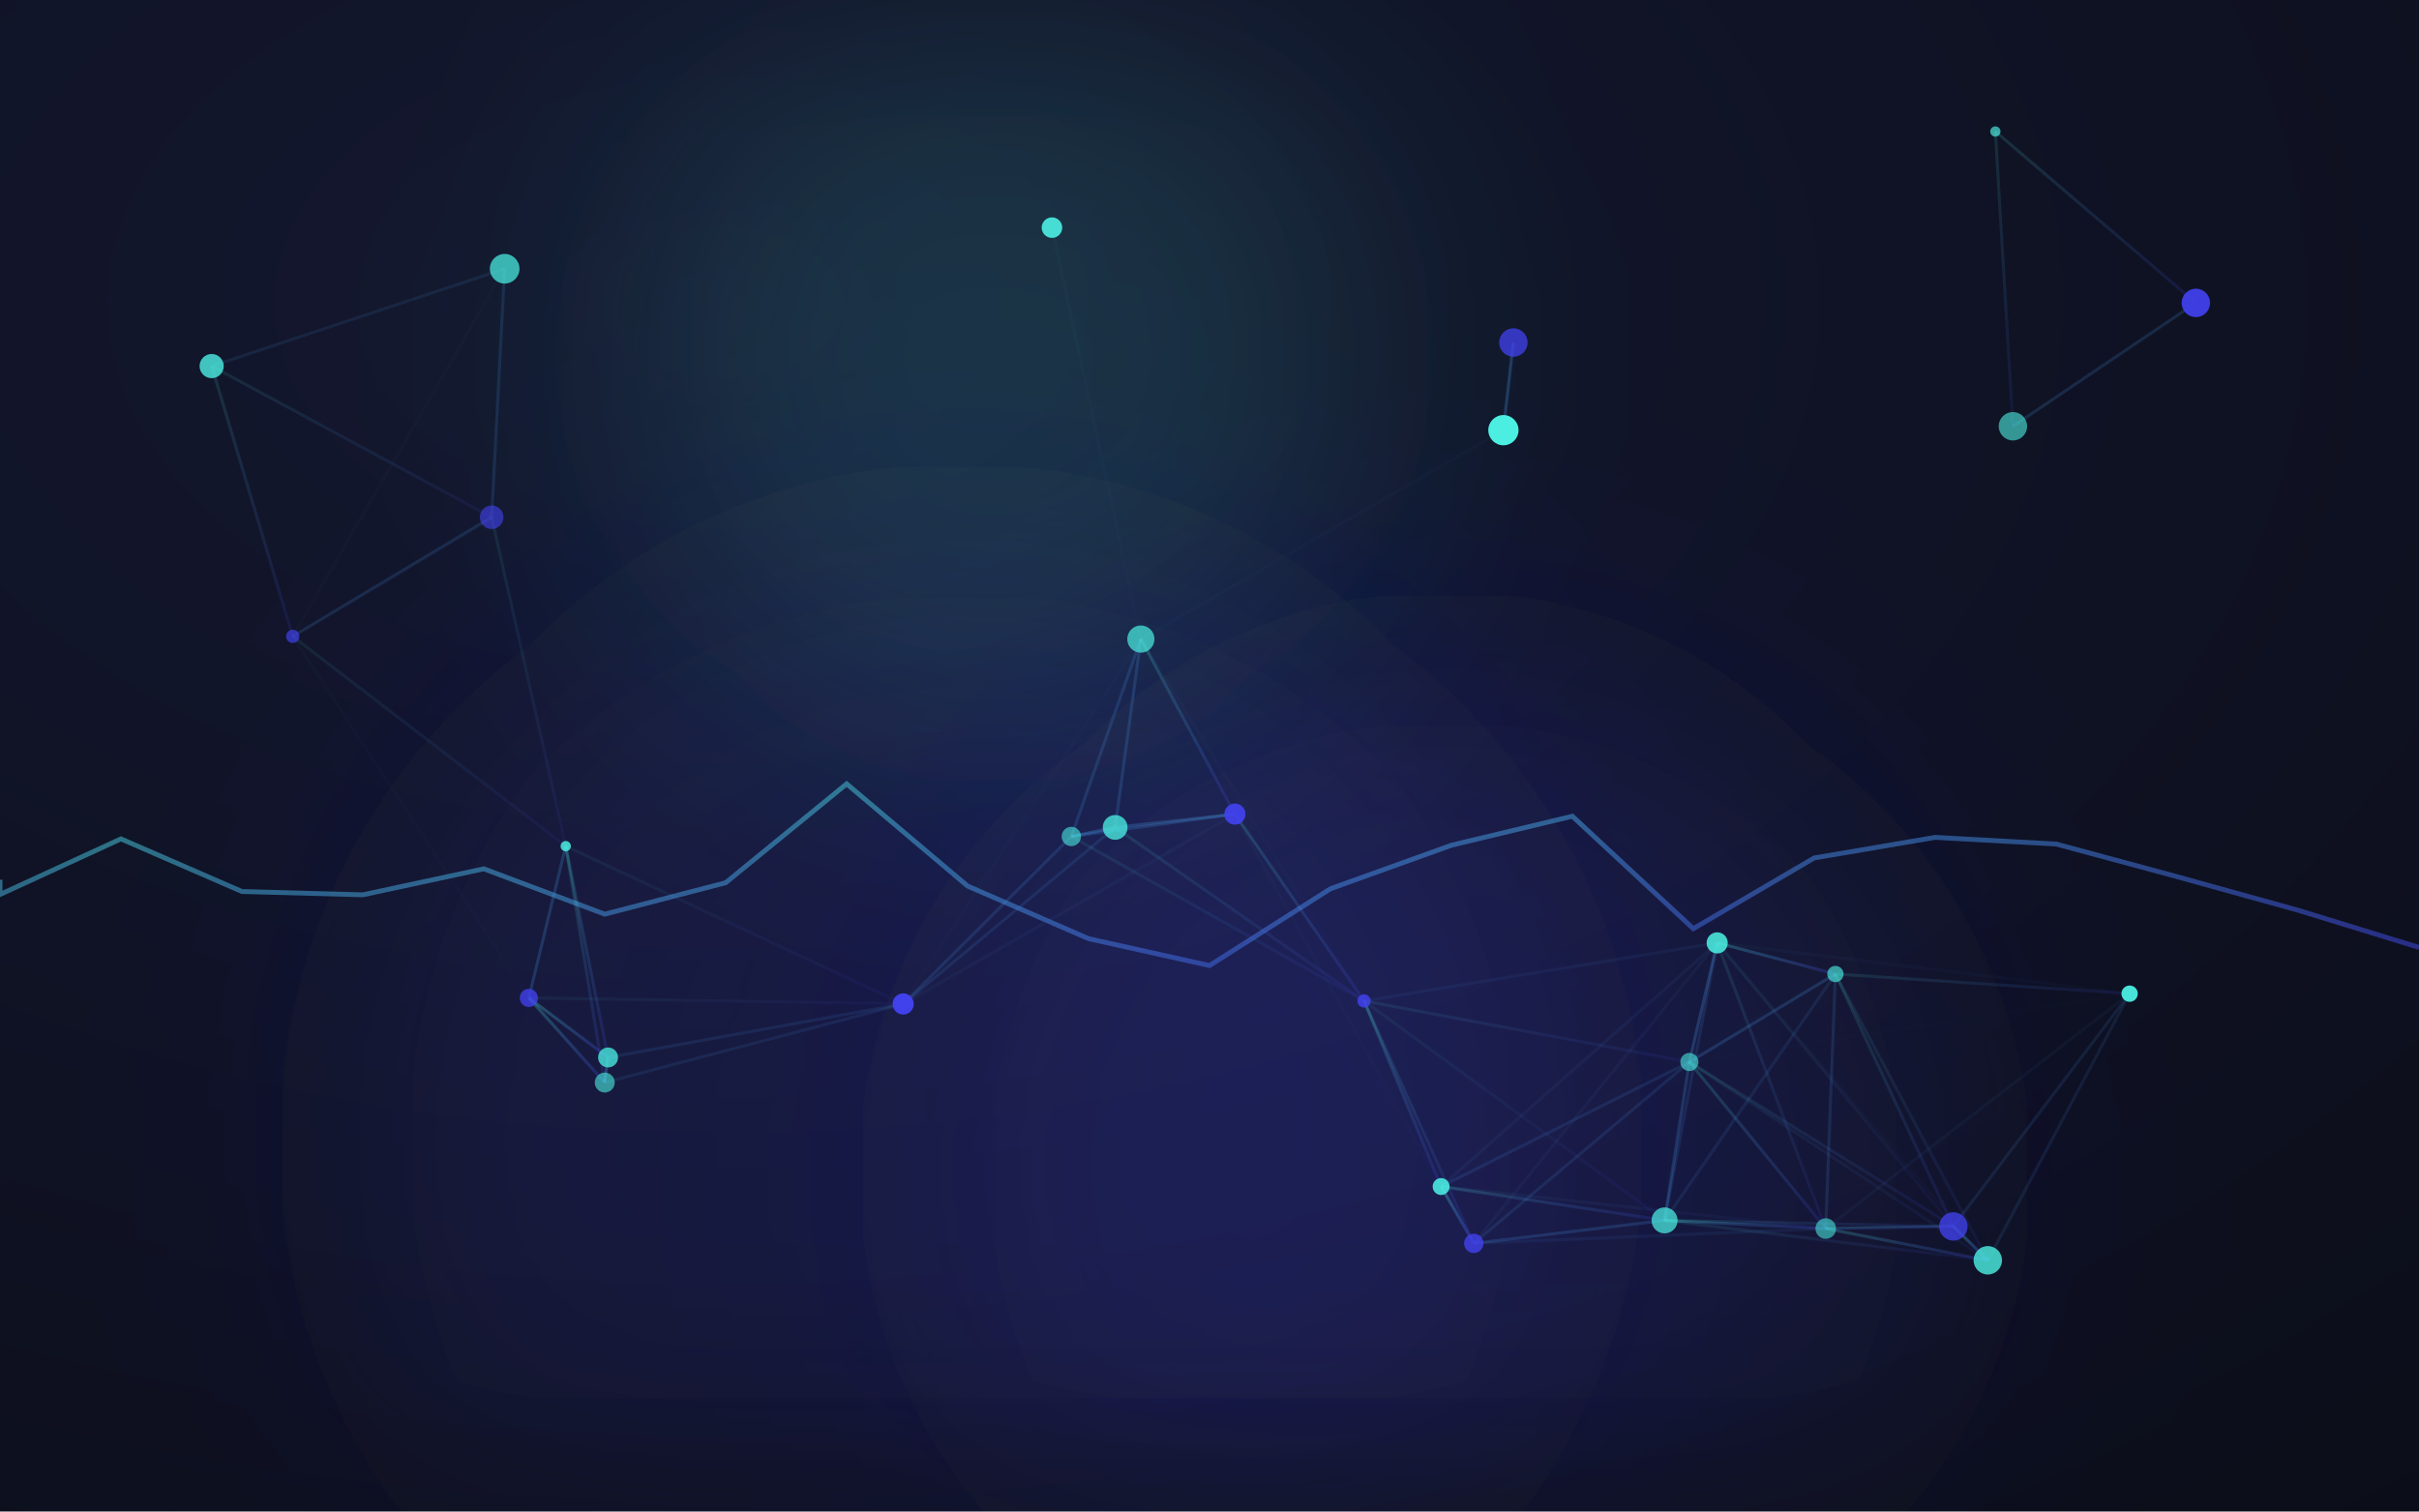
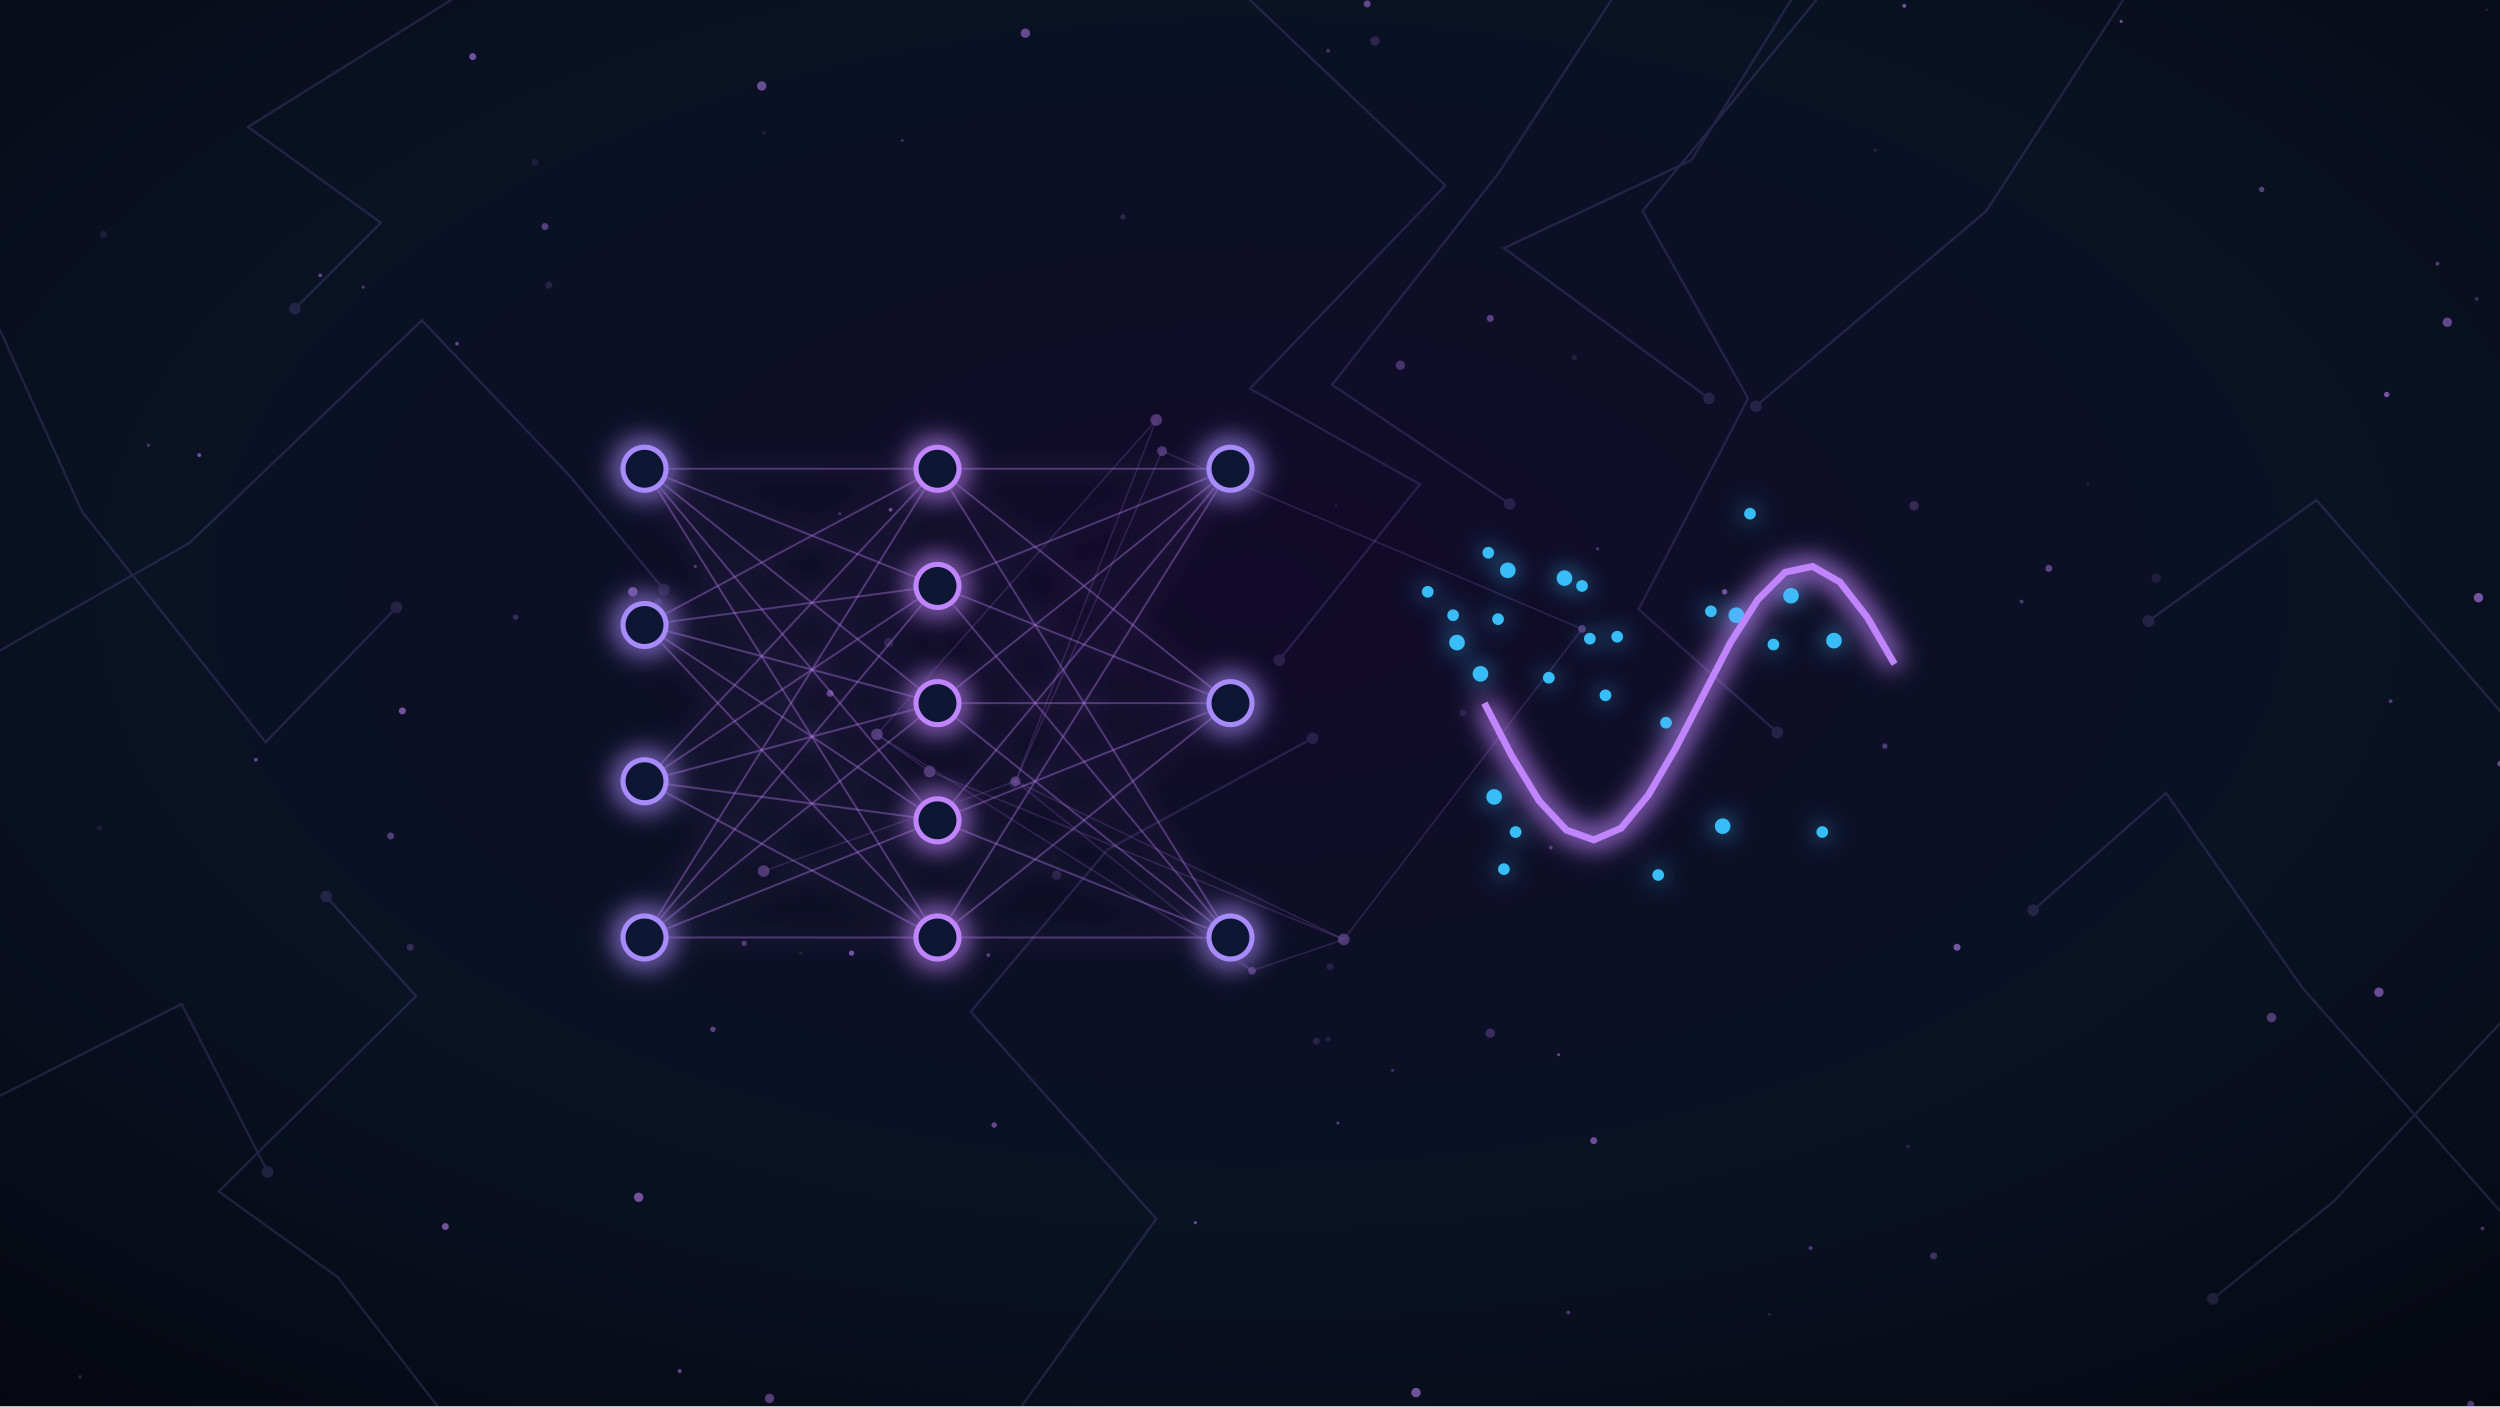
- <svg xmlns="http://www.w3.org/2000/svg" viewBox="0 0 800 500" role="img" aria-label="">
+ <svg xmlns="http://www.w3.org/2000/svg" viewBox="0 0 1280 720" width="1280" height="720">
  <defs>
-     <linearGradient id="lg" x1="0" y1="0" x2="1" y2="1">
-       <stop offset="0" stop-color="hsl(175 85% 62%)" />
-       <stop offset="1" stop-color="hsl(240 85% 60%)" />
+     <radialGradient id="bg" cx="50%" cy="42%" r="80%">
+       <stop offset="0%" stop-color="#120a2a" />
+       <stop offset="55%" stop-color="#0a1224" />
+       <stop offset="100%" stop-color="#05070f" />
+     </radialGradient>
+     <linearGradient id="acc" x1="0" y1="0" x2="1" y2="1">
+       <stop offset="0%" stop-color="#a78bfa" />
+       <stop offset="50%" stop-color="#c084fc" />
+       <stop offset="100%" stop-color="#38bdf8" />
    </linearGradient>
-     <radialGradient id="bg" cx="0.3" cy="0.2" r="1.1">
-       <stop offset="0" stop-color="#141830" />
-       <stop offset="1" stop-color="#0b0d18" />
-     </radialGradient>
-     <filter id="blur" x="-60%" y="-60%" width="220%" height="220%">
-       <feGaussianBlur stdDeviation="46" />
+     <linearGradient id="accV" x1="0" y1="0" x2="0" y2="1">
+       <stop offset="0%" stop-color="#a78bfa" />
+       <stop offset="100%" stop-color="#38bdf8" />
+     </linearGradient>
+     <filter id="glow" x="-60%" y="-60%" width="220%" height="220%">
+       <feGaussianBlur stdDeviation="6" result="b" />
+       <feMerge>
+         <feMergeNode in="b" />
+         <feMergeNode in="SourceGraphic" />
+       </feMerge>
+     </filter>
+     <filter id="softglow" x="-80%" y="-80%" width="260%" height="260%">
+       <feGaussianBlur stdDeviation="14" result="b" />
+       <feMerge>
+         <feMergeNode in="b" />
+         <feMergeNode in="SourceGraphic" />
+       </feMerge>
    </filter>
  </defs>
-   <rect width="800" height="500" fill="url(#bg)" />
-   <circle cx="318" cy="378" r="204" fill="hsl(240 85% 60%)" fill-opacity="0.13" filter="url(#blur)" />
-   <circle cx="329" cy="117" r="123" fill="hsl(175 85% 62%)" fill-opacity="0.13" filter="url(#blur)" />
-   <circle cx="478" cy="388" r="172" fill="hsl(240 85% 60%)" fill-opacity="0.13" filter="url(#blur)" />
-   <path d="M 0 291 L 0 295.9 L 40 277.5 L 80 294.9 L 120 296.0 L 160 287.4 L 200 302.4 L 240 292.0 L 280 259.3 L 320 293.1 L 360 310.5 L 400 319.4 L 440 294.0 L 480 279.6 L 520 270.0 L 560 307.2 L 600 283.8 L 640 277.0 L 680 279.2 L 720 290.0 L 760 301.1 L 800 313.4" fill="none" stroke="url(#lg)" stroke-opacity="0.5" stroke-width="1.6" />
-   <line x1="726.2" y1="100.2" x2="665.7" y2="141.0" stroke="url(#lg)" stroke-opacity="0.175" stroke-width="1" />
-   <line x1="726.2" y1="100.2" x2="659.9" y2="43.5" stroke="url(#lg)" stroke-opacity="0.142" stroke-width="1" />
-   <line x1="368.8" y1="273.7" x2="451.1" y2="331.1" stroke="url(#lg)" stroke-opacity="0.113" stroke-width="1" />
-   <line x1="368.8" y1="273.7" x2="298.7" y2="332.1" stroke="url(#lg)" stroke-opacity="0.133" stroke-width="1" />
-   <line x1="368.8" y1="273.7" x2="377.3" y2="211.4" stroke="url(#lg)" stroke-opacity="0.197" stroke-width="1" />
-   <line x1="368.8" y1="273.7" x2="354.3" y2="276.7" stroke="url(#lg)" stroke-opacity="0.307" stroke-width="1" />
-   <line x1="368.8" y1="273.7" x2="408.4" y2="269.3" stroke="url(#lg)" stroke-opacity="0.250" stroke-width="1" />
-   <line x1="70.0" y1="121.1" x2="96.8" y2="210.5" stroke="url(#lg)" stroke-opacity="0.129" stroke-width="1" />
-   <line x1="70.0" y1="121.1" x2="162.6" y2="171.1" stroke="url(#lg)" stroke-opacity="0.102" stroke-width="1" />
-   <line x1="70.0" y1="121.1" x2="166.9" y2="88.9" stroke="url(#lg)" stroke-opacity="0.109" stroke-width="1" />
-   <line x1="646.0" y1="405.7" x2="704.3" y2="328.7" stroke="url(#lg)" stroke-opacity="0.121" stroke-width="1" />
-   <line x1="646.0" y1="405.7" x2="657.4" y2="416.9" stroke="url(#lg)" stroke-opacity="0.304" stroke-width="1" />
-   <line x1="646.0" y1="405.7" x2="558.7" y2="351.3" stroke="url(#lg)" stroke-opacity="0.107" stroke-width="1" />
-   <line x1="646.0" y1="405.7" x2="567.9" y2="311.9" stroke="url(#lg)" stroke-opacity="0.063" stroke-width="1" />
-   <line x1="646.0" y1="405.7" x2="603.8" y2="406.4" stroke="url(#lg)" stroke-opacity="0.244" stroke-width="1" />
-   <line x1="646.0" y1="405.7" x2="607.0" y2="322.2" stroke="url(#lg)" stroke-opacity="0.131" stroke-width="1" />
-   <line x1="646.0" y1="405.7" x2="550.5" y2="403.7" stroke="url(#lg)" stroke-opacity="0.123" stroke-width="1" />
-   <line x1="704.3" y1="328.7" x2="657.4" y2="416.9" stroke="url(#lg)" stroke-opacity="0.114" stroke-width="1" />
-   <line x1="704.3" y1="328.7" x2="558.7" y2="351.3" stroke="url(#lg)" stroke-opacity="0.006" stroke-width="1" />
-   <line x1="704.3" y1="328.7" x2="567.9" y2="311.9" stroke="url(#lg)" stroke-opacity="0.029" stroke-width="1" />
-   <line x1="704.3" y1="328.7" x2="603.8" y2="406.4" stroke="url(#lg)" stroke-opacity="0.052" stroke-width="1" />
-   <line x1="704.3" y1="328.7" x2="607.0" y2="322.2" stroke="url(#lg)" stroke-opacity="0.119" stroke-width="1" />
-   <line x1="657.4" y1="416.9" x2="558.7" y2="351.3" stroke="url(#lg)" stroke-opacity="0.071" stroke-width="1" />
-   <line x1="657.4" y1="416.9" x2="567.9" y2="311.9" stroke="url(#lg)" stroke-opacity="0.027" stroke-width="1" />
-   <line x1="657.4" y1="416.9" x2="603.8" y2="406.4" stroke="url(#lg)" stroke-opacity="0.216" stroke-width="1" />
-   <line x1="657.4" y1="416.9" x2="607.0" y2="322.2" stroke="url(#lg)" stroke-opacity="0.097" stroke-width="1" />
-   <line x1="657.4" y1="416.9" x2="550.5" y2="403.7" stroke="url(#lg)" stroke-opacity="0.096" stroke-width="1" />
-   <line x1="174.9" y1="330.1" x2="298.7" y2="332.1" stroke="url(#lg)" stroke-opacity="0.059" stroke-width="1" />
-   <line x1="174.9" y1="330.1" x2="200.0" y2="358.1" stroke="url(#lg)" stroke-opacity="0.255" stroke-width="1" />
-   <line x1="174.9" y1="330.1" x2="96.8" y2="210.5" stroke="url(#lg)" stroke-opacity="0.016" stroke-width="1" />
-   <line x1="174.9" y1="330.1" x2="201.1" y2="349.8" stroke="url(#lg)" stroke-opacity="0.266" stroke-width="1" />
-   <line x1="174.9" y1="330.1" x2="187.1" y2="279.9" stroke="url(#lg)" stroke-opacity="0.223" stroke-width="1" />
-   <line x1="558.7" y1="351.3" x2="567.9" y2="311.9" stroke="url(#lg)" stroke-opacity="0.248" stroke-width="1" />
-   <line x1="558.7" y1="351.3" x2="451.1" y2="331.1" stroke="url(#lg)" stroke-opacity="0.092" stroke-width="1" />
-   <line x1="558.7" y1="351.3" x2="476.6" y2="392.5" stroke="url(#lg)" stroke-opacity="0.132" stroke-width="1" />
-   <line x1="558.7" y1="351.3" x2="603.8" y2="406.4" stroke="url(#lg)" stroke-opacity="0.179" stroke-width="1" />
-   <line x1="558.7" y1="351.3" x2="607.0" y2="322.2" stroke="url(#lg)" stroke-opacity="0.212" stroke-width="1" />
-   <line x1="558.7" y1="351.3" x2="550.5" y2="403.7" stroke="url(#lg)" stroke-opacity="0.220" stroke-width="1" />
-   <line x1="558.7" y1="351.3" x2="487.4" y2="411.3" stroke="url(#lg)" stroke-opacity="0.129" stroke-width="1" />
-   <line x1="567.9" y1="311.9" x2="451.1" y2="331.1" stroke="url(#lg)" stroke-opacity="0.072" stroke-width="1" />
-   <line x1="567.9" y1="311.9" x2="476.6" y2="392.5" stroke="url(#lg)" stroke-opacity="0.064" stroke-width="1" />
-   <line x1="567.9" y1="311.9" x2="603.8" y2="406.4" stroke="url(#lg)" stroke-opacity="0.111" stroke-width="1" />
-   <line x1="567.9" y1="311.9" x2="607.0" y2="322.2" stroke="url(#lg)" stroke-opacity="0.248" stroke-width="1" />
-   <line x1="567.9" y1="311.9" x2="550.5" y2="403.7" stroke="url(#lg)" stroke-opacity="0.128" stroke-width="1" />
-   <line x1="567.9" y1="311.9" x2="487.4" y2="411.3" stroke="url(#lg)" stroke-opacity="0.050" stroke-width="1" />
-   <line x1="451.1" y1="331.1" x2="476.6" y2="392.5" stroke="url(#lg)" stroke-opacity="0.189" stroke-width="1" />
-   <line x1="451.1" y1="331.1" x2="377.3" y2="211.4" stroke="url(#lg)" stroke-opacity="0.021" stroke-width="1" />
-   <line x1="451.1" y1="331.1" x2="354.3" y2="276.7" stroke="url(#lg)" stroke-opacity="0.088" stroke-width="1" />
-   <line x1="451.1" y1="331.1" x2="408.4" y2="269.3" stroke="url(#lg)" stroke-opacity="0.170" stroke-width="1" />
-   <line x1="451.1" y1="331.1" x2="550.5" y2="403.7" stroke="url(#lg)" stroke-opacity="0.061" stroke-width="1" />
-   <line x1="451.1" y1="331.1" x2="487.4" y2="411.3" stroke="url(#lg)" stroke-opacity="0.141" stroke-width="1" />
-   <line x1="476.6" y1="392.5" x2="603.8" y2="406.4" stroke="url(#lg)" stroke-opacity="0.050" stroke-width="1" />
-   <line x1="476.6" y1="392.5" x2="607.0" y2="322.2" stroke="url(#lg)" stroke-opacity="0.004" stroke-width="1" />
-   <line x1="476.6" y1="392.5" x2="408.4" y2="269.3" stroke="url(#lg)" stroke-opacity="0.021" stroke-width="1" />
-   <line x1="476.6" y1="392.5" x2="550.5" y2="403.7" stroke="url(#lg)" stroke-opacity="0.171" stroke-width="1" />
-   <line x1="476.6" y1="392.5" x2="487.4" y2="411.3" stroke="url(#lg)" stroke-opacity="0.291" stroke-width="1" />
-   <line x1="603.8" y1="406.4" x2="607.0" y2="322.2" stroke="url(#lg)" stroke-opacity="0.149" stroke-width="1" />
-   <line x1="603.8" y1="406.4" x2="550.5" y2="403.7" stroke="url(#lg)" stroke-opacity="0.219" stroke-width="1" />
-   <line x1="603.8" y1="406.4" x2="487.4" y2="411.3" stroke="url(#lg)" stroke-opacity="0.076" stroke-width="1" />
-   <line x1="298.7" y1="332.1" x2="200.0" y2="358.1" stroke="url(#lg)" stroke-opacity="0.109" stroke-width="1" />
-   <line x1="298.7" y1="332.1" x2="377.3" y2="211.4" stroke="url(#lg)" stroke-opacity="0.013" stroke-width="1" />
-   <line x1="298.7" y1="332.1" x2="354.3" y2="276.7" stroke="url(#lg)" stroke-opacity="0.162" stroke-width="1" />
-   <line x1="298.7" y1="332.1" x2="408.4" y2="269.3" stroke="url(#lg)" stroke-opacity="0.053" stroke-width="1" />
-   <line x1="298.7" y1="332.1" x2="201.1" y2="349.8" stroke="url(#lg)" stroke-opacity="0.115" stroke-width="1" />
-   <line x1="298.7" y1="332.1" x2="187.1" y2="279.9" stroke="url(#lg)" stroke-opacity="0.061" stroke-width="1" />
-   <line x1="200.0" y1="358.1" x2="201.1" y2="349.8" stroke="url(#lg)" stroke-opacity="0.321" stroke-width="1" />
-   <line x1="200.0" y1="358.1" x2="187.1" y2="279.9" stroke="url(#lg)" stroke-opacity="0.160" stroke-width="1" />
-   <line x1="665.7" y1="141.0" x2="659.9" y2="43.5" stroke="url(#lg)" stroke-opacity="0.119" stroke-width="1" />
-   <line x1="500.5" y1="113.3" x2="497.2" y2="142.3" stroke="url(#lg)" stroke-opacity="0.274" stroke-width="1" />
-   <line x1="377.3" y1="211.4" x2="354.3" y2="276.7" stroke="url(#lg)" stroke-opacity="0.183" stroke-width="1" />
-   <line x1="377.3" y1="211.4" x2="347.9" y2="75.3" stroke="url(#lg)" stroke-opacity="0.024" stroke-width="1" />
-   <line x1="377.3" y1="211.4" x2="408.4" y2="269.3" stroke="url(#lg)" stroke-opacity="0.191" stroke-width="1" />
-   <line x1="377.3" y1="211.4" x2="497.2" y2="142.3" stroke="url(#lg)" stroke-opacity="0.027" stroke-width="1" />
-   <line x1="354.3" y1="276.7" x2="408.4" y2="269.3" stroke="url(#lg)" stroke-opacity="0.216" stroke-width="1" />
-   <line x1="96.8" y1="210.5" x2="162.6" y2="171.1" stroke="url(#lg)" stroke-opacity="0.166" stroke-width="1" />
-   <line x1="96.8" y1="210.5" x2="166.9" y2="88.9" stroke="url(#lg)" stroke-opacity="0.022" stroke-width="1" />
-   <line x1="96.8" y1="210.5" x2="187.1" y2="279.9" stroke="url(#lg)" stroke-opacity="0.082" stroke-width="1" />
-   <line x1="607.0" y1="322.2" x2="550.5" y2="403.7" stroke="url(#lg)" stroke-opacity="0.115" stroke-width="1" />
-   <line x1="607.0" y1="322.2" x2="487.4" y2="411.3" stroke="url(#lg)" stroke-opacity="0.002" stroke-width="1" />
-   <line x1="162.6" y1="171.1" x2="166.9" y2="88.9" stroke="url(#lg)" stroke-opacity="0.153" stroke-width="1" />
-   <line x1="162.6" y1="171.1" x2="187.1" y2="279.9" stroke="url(#lg)" stroke-opacity="0.087" stroke-width="1" />
-   <line x1="550.5" y1="403.7" x2="487.4" y2="411.3" stroke="url(#lg)" stroke-opacity="0.196" stroke-width="1" />
-   <line x1="201.1" y1="349.8" x2="187.1" y2="279.9" stroke="url(#lg)" stroke-opacity="0.178" stroke-width="1" />
-   <circle cx="726.2" cy="100.2" r="4.7" fill="hsl(240 85% 60%)" fill-opacity="0.92" />
-   <circle cx="368.8" cy="273.7" r="4.1" fill="hsl(175 85% 62%)" fill-opacity="0.76" />
-   <circle cx="70.0" cy="121.1" r="4.0" fill="hsl(175 85% 62%)" fill-opacity="0.80" />
-   <circle cx="646.0" cy="405.7" r="4.7" fill="hsl(240 85% 60%)" fill-opacity="0.76" />
-   <circle cx="704.3" cy="328.7" r="2.7" fill="hsl(175 85% 62%)" fill-opacity="0.94" />
-   <circle cx="657.4" cy="416.9" r="4.7" fill="hsl(175 85% 62%)" fill-opacity="0.80" />
-   <circle cx="174.9" cy="330.1" r="3.0" fill="hsl(240 85% 60%)" fill-opacity="0.78" />
-   <circle cx="558.7" cy="351.3" r="3.0" fill="hsl(175 85% 62%)" fill-opacity="0.58" />
-   <circle cx="567.9" cy="311.9" r="3.5" fill="hsl(175 85% 62%)" fill-opacity="0.86" />
-   <circle cx="451.1" cy="331.1" r="2.2" fill="hsl(240 85% 60%)" fill-opacity="0.83" />
-   <circle cx="476.6" cy="392.5" r="2.8" fill="hsl(175 85% 62%)" fill-opacity="0.87" />
-   <circle cx="603.8" cy="406.4" r="3.4" fill="hsl(175 85% 62%)" fill-opacity="0.56" />
-   <circle cx="298.7" cy="332.1" r="3.5" fill="hsl(240 85% 60%)" fill-opacity="0.97" />
-   <circle cx="200.0" cy="358.1" r="3.3" fill="hsl(175 85% 62%)" fill-opacity="0.59" />
-   <circle cx="665.7" cy="141.0" r="4.7" fill="hsl(175 85% 62%)" fill-opacity="0.59" />
-   <circle cx="500.5" cy="113.3" r="4.7" fill="hsl(240 85% 60%)" fill-opacity="0.75" />
-   <circle cx="377.3" cy="211.4" r="4.5" fill="hsl(175 85% 62%)" fill-opacity="0.70" />
-   <circle cx="354.3" cy="276.7" r="3.2" fill="hsl(175 85% 62%)" fill-opacity="0.58" />
-   <circle cx="96.8" cy="210.5" r="2.2" fill="hsl(240 85% 60%)" fill-opacity="0.67" />
-   <circle cx="607.0" cy="322.2" r="2.7" fill="hsl(175 85% 62%)" fill-opacity="0.63" />
-   <circle cx="347.9" cy="75.3" r="3.4" fill="hsl(175 85% 62%)" fill-opacity="0.90" />
-   <circle cx="408.4" cy="269.3" r="3.5" fill="hsl(240 85% 60%)" fill-opacity="0.91" />
-   <circle cx="497.2" cy="142.3" r="5.0" fill="hsl(175 85% 62%)" fill-opacity="0.99" />
-   <circle cx="659.9" cy="43.5" r="1.7" fill="hsl(175 85% 62%)" fill-opacity="0.67" />
-   <circle cx="162.6" cy="171.1" r="3.9" fill="hsl(240 85% 60%)" fill-opacity="0.61" />
-   <circle cx="166.9" cy="88.9" r="4.9" fill="hsl(175 85% 62%)" fill-opacity="0.72" />
-   <circle cx="550.5" cy="403.7" r="4.3" fill="hsl(175 85% 62%)" fill-opacity="0.72" />
-   <circle cx="487.4" cy="411.3" r="3.2" fill="hsl(240 85% 60%)" fill-opacity="0.79" />
-   <circle cx="201.1" cy="349.8" r="3.3" fill="hsl(175 85% 62%)" fill-opacity="0.76" />
-   <circle cx="187.1" cy="279.9" r="1.7" fill="hsl(175 85% 62%)" fill-opacity="0.84" />
+   <rect width="1280" height="720" fill="url(#bg)" />
+   <g fill="#c084fc">
+     <circle cx="1104" cy="296" r="2.4" opacity="0.12" />
+     <circle cx="430" cy="263" r="0.8" opacity="0.3" />
+     <circle cx="274" cy="83" r="1.8" opacity="0.1" />
+     <circle cx="1069" cy="248" r="0.8" opacity="0.14" />
+     <circle cx="327" cy="613" r="2.4" opacity="0.56" />
+     <circle cx="713" cy="548" r="0.8" opacity="0.3" />
+     <circle cx="509" cy="576" r="1.4" opacity="0.48" />
+     <circle cx="1158" cy="97" r="1.4" opacity="0.42" />
+     <circle cx="228" cy="628" r="1.8" opacity="0.57" />
+     <circle cx="264" cy="316" r="1.4" opacity="0.23" />
+     <circle cx="164" cy="141" r="1" opacity="0.45" />
+     <circle cx="242" cy="29" r="1.8" opacity="0.56" />
+     <circle cx="1035" cy="308" r="1" opacity="0.36" />
+     <circle cx="381" cy="483" r="1.4" opacity="0.36" />
+     <circle cx="680" cy="532" r="1.4" opacity="0.13" />
+     <circle cx="210" cy="485" r="1.8" opacity="0.23" />
+     <circle cx="980" cy="259" r="2.4" opacity="0.23" />
+     <circle cx="348" cy="702" r="1" opacity="0.51" />
+     <circle cx="1049" cy="291" r="1.8" opacity="0.43" />
+     <circle cx="436" cy="488" r="1.4" opacity="0.57" />
+     <circle cx="1269" cy="306" r="2.4" opacity="0.58" />
+     <circle cx="1280" cy="391" r="1.4" opacity="0.5" />
+     <circle cx="965" cy="382" r="1.4" opacity="0.36" />
+     <circle cx="324" cy="303" r="2.4" opacity="0.57" />
+     <circle cx="41" cy="705" r="1" opacity="0.16" />
+     <circle cx="685" cy="575" r="0.8" opacity="0.39" />
+     <circle cx="519" cy="401" r="2.4" opacity="0.12" />
+     <circle cx="906" cy="673" r="0.8" opacity="0.17" />
+     <circle cx="1218" cy="508" r="2.4" opacity="0.53" />
+     <circle cx="541" cy="448" r="2.4" opacity="0.17" />
+     <circle cx="798" cy="540" r="0.8" opacity="0.47" />
+     <circle cx="680" cy="26" r="1" opacity="0.3" />
+     <circle cx="975" cy="3" r="1" opacity="0.59" />
+     <circle cx="131" cy="389" r="1" opacity="0.48" />
+     <circle cx="612" cy="626" r="0.8" opacity="0.55" />
+     <circle cx="700" cy="2" r="1.8" opacity="0.48" />
+     <circle cx="206" cy="364" r="1.8" opacity="0.57" />
+     <circle cx="977" cy="587" r="1" opacity="0.16" />
+     <circle cx="681" cy="495" r="1.8" opacity="0.15" />
+     <circle cx="410" cy="488" r="0.8" opacity="0.15" />
+     <circle cx="234" cy="176" r="1" opacity="0.45" />
+     <circle cx="704" cy="21" r="2.4" opacity="0.18" />
+     <circle cx="763" cy="529" r="2.4" opacity="0.25" />
+     <circle cx="1224" cy="359" r="1" opacity="0.39" />
+     <circle cx="394" cy="716" r="2.4" opacity="0.4" />
+     <circle cx="281" cy="146" r="1.8" opacity="0.16" />
+     <circle cx="455" cy="329" r="2.4" opacity="0.17" />
+     <circle cx="337" cy="308" r="1.8" opacity="0.2" />
+     <circle cx="51" cy="424" r="1.4" opacity="0.1" />
+     <circle cx="818" cy="281" r="0.8" opacity="0.34" />
+     <circle cx="200" cy="428" r="1.8" opacity="0.38" />
+     <circle cx="960" cy="77" r="1" opacity="0.12" />
+     <circle cx="927" cy="639" r="1" opacity="0.39" />
+     <circle cx="279" cy="116" r="1.8" opacity="0.41" />
+     <circle cx="525" cy="17" r="2.4" opacity="0.49" />
+     <circle cx="717" cy="187" r="2.4" opacity="0.32" />
+     <circle cx="990" cy="643" r="1.8" opacity="0.3" />
+     <circle cx="391" cy="68" r="1" opacity="0.11" />
+     <circle cx="1273" cy="5" r="0.8" opacity="0.15" />
+     <circle cx="356" cy="290" r="0.8" opacity="0.4" />
+     <circle cx="725" cy="713" r="2.4" opacity="0.57" />
+     <circle cx="390" cy="44" r="2.4" opacity="0.52" />
+     <circle cx="1086" cy="11" r="0.8" opacity="0.57" />
+     <circle cx="883" cy="303" r="1.4" opacity="0.54" />
+     <circle cx="806" cy="183" r="1.4" opacity="0.14" />
+     <circle cx="794" cy="434" r="1" opacity="0.36" />
+     <circle cx="749" cy="365" r="1.8" opacity="0.14" />
+     <circle cx="1271" cy="629" r="1" opacity="0.34" />
+     <circle cx="763" cy="163" r="1.8" opacity="0.43" />
+     <circle cx="803" cy="672" r="1" opacity="0.36" />
+     <circle cx="365" cy="527" r="1.4" opacity="0.43" />
+     <circle cx="684" cy="259" r="0.8" opacity="0.11" />
+     <circle cx="186" cy="147" r="0.8" opacity="0.35" />
+     <circle cx="1265" cy="719" r="1.8" opacity="0.41" />
+     <circle cx="1248" cy="135" r="1" opacity="0.41" />
+     <circle cx="462" cy="72" r="0.8" opacity="0.26" />
+     <circle cx="76" cy="228" r="0.8" opacity="0.36" />
+     <circle cx="674" cy="533" r="1.8" opacity="0.15" />
+     <circle cx="456" cy="261" r="1" opacity="0.5" />
+     <circle cx="575" cy="111" r="1.4" opacity="0.19" />
+     <circle cx="425" cy="355" r="1.8" opacity="0.45" />
+     <circle cx="102" cy="233" r="1" opacity="0.56" />
+     <circle cx="1268" cy="153" r="1" opacity="0.28" />
+     <circle cx="1222" cy="202" r="1.4" opacity="0.58" />
+     <circle cx="1163" cy="521" r="2.4" opacity="0.38" />
+     <circle cx="506" cy="489" r="1" opacity="0.4" />
+     <circle cx="816" cy="584" r="1.8" opacity="0.54" />
+     <circle cx="53" cy="120" r="1.8" opacity="0.12" />
+     <circle cx="1002" cy="485" r="1.8" opacity="0.59" />
+     <circle cx="1253" cy="165" r="2.4" opacity="0.48" />
+   </g>
+   <g stroke="#a78bfa" stroke-width="1.2" fill="none" opacity="0.16" stroke-linecap="round">
+     <path d="M 0 561 L 93 514 L 137 600" />
+     <circle cx="137" cy="600" r="3" fill="#a78bfa" stroke="none" />
+     <path d="M 0 169 L 42 262 L 136 380 L 203 311" />
+     <circle cx="203" cy="311" r="3" fill="#a78bfa" stroke="none" />
+     <path d="M 825 0 L 767 89 L 682 197 L 773 258" />
+     <circle cx="773" cy="258" r="3" fill="#a78bfa" stroke="none" />
+     <path d="M 930 0 L 841 108 L 895 204 L 839 312 L 910 375" />
+     <circle cx="910" cy="375" r="3" fill="#a78bfa" stroke="none" />
+     <path d="M 1280 524 L 1195 615 L 1133 665" />
+     <circle cx="1133" cy="665" r="3" fill="#a78bfa" stroke="none" />
+     <path d="M 1087 0 L 1017 108 L 899 208" />
+     <circle cx="899" cy="208" r="3" fill="#a78bfa" stroke="none" />
+     <path d="M 1280 620 L 1179 506 L 1109 406 L 1041 466" />
+     <circle cx="1041" cy="466" r="3" fill="#a78bfa" stroke="none" />
+     <path d="M 640 0 L 740 95 L 640 199 L 727 248 L 655 338" />
+     <circle cx="655" cy="338" r="3" fill="#a78bfa" stroke="none" />
+     <path d="M 231 0 L 127 65 L 195 114 L 151 158" />
+     <circle cx="151" cy="158" r="3" fill="#a78bfa" stroke="none" />
+     <path d="M 224 720 L 173 654 L 112 610 L 213 510 L 167 459" />
+     <circle cx="167" cy="459" r="3" fill="#a78bfa" stroke="none" />
+     <path d="M 1280 364 L 1186 256 L 1100 318" />
+     <circle cx="1100" cy="318" r="3" fill="#a78bfa" stroke="none" />
+     <path d="M 523 720 L 592 624 L 497 518 L 567 435 L 672 378" />
+     <circle cx="672" cy="378" r="3" fill="#a78bfa" stroke="none" />
+     <path d="M 0 333 L 97 278 L 216 164 L 292 244 L 340 302" />
+     <circle cx="340" cy="302" r="3" fill="#a78bfa" stroke="none" />
+     <path d="M 917 0 L 866 82 L 770 127 L 875 204" />
+     <circle cx="875" cy="204" r="3" fill="#a78bfa" stroke="none" />
+   </g>
+   <g opacity="0.5">
+     <line x1="391.0" y1="446.0" x2="520.0" y2="400.0" stroke="#c084fc" stroke-width="0.8" opacity="0.35" />
+     <line x1="688.0" y1="481.0" x2="810.0" y2="322.0" stroke="#c084fc" stroke-width="0.8" opacity="0.35" />
+     <line x1="688.0" y1="481.0" x2="476.0" y2="395.0" stroke="#c084fc" stroke-width="0.8" opacity="0.35" />
+     <line x1="688.0" y1="481.0" x2="641.0" y2="497.0" stroke="#c084fc" stroke-width="0.8" opacity="0.35" />
+     <line x1="688.0" y1="481.0" x2="520.0" y2="400.0" stroke="#c084fc" stroke-width="0.8" opacity="0.35" />
+     <line x1="810.0" y1="322.0" x2="595.0" y2="231.0" stroke="#c084fc" stroke-width="0.8" opacity="0.35" />
+     <line x1="476.0" y1="395.0" x2="449.0" y2="376.0" stroke="#c084fc" stroke-width="0.8" opacity="0.35" />
+     <line x1="449.0" y1="376.0" x2="641.0" y2="497.0" stroke="#c084fc" stroke-width="0.8" opacity="0.35" />
+     <line x1="449.0" y1="376.0" x2="592.0" y2="215.0" stroke="#c084fc" stroke-width="0.8" opacity="0.35" />
+     <line x1="641.0" y1="497.0" x2="520.0" y2="400.0" stroke="#c084fc" stroke-width="0.8" opacity="0.35" />
+     <line x1="592.0" y1="215.0" x2="520.0" y2="400.0" stroke="#c084fc" stroke-width="0.8" opacity="0.35" />
+     <line x1="595.0" y1="231.0" x2="520.0" y2="400.0" stroke="#c084fc" stroke-width="0.8" opacity="0.35" />
+     <circle cx="391.0" cy="446.0" r="3" fill="#c084fc" opacity="0.7" />
+     <circle cx="688.0" cy="481.0" r="3" fill="#c084fc" opacity="0.7" />
+     <circle cx="810.0" cy="322.0" r="2" fill="#c084fc" opacity="0.7" />
+     <circle cx="476.0" cy="395.0" r="3" fill="#c084fc" opacity="0.7" />
+     <circle cx="449.0" cy="376.0" r="3" fill="#c084fc" opacity="0.7" />
+     <circle cx="641.0" cy="497.0" r="2" fill="#c084fc" opacity="0.7" />
+     <circle cx="592.0" cy="215.0" r="3" fill="#c084fc" opacity="0.7" />
+     <circle cx="595.0" cy="231.0" r="2.5" fill="#c084fc" opacity="0.7" />
+     <circle cx="520.0" cy="400.0" r="2.5" fill="#c084fc" opacity="0.7" />
+   </g>
+   <g filter="url(#glow)">
+     <g>
+       <line x1="330" y1="240" x2="480" y2="240" stroke="#c084fc" stroke-width="1" opacity="0.35" />
+       <line x1="330" y1="240" x2="480" y2="300" stroke="#c084fc" stroke-width="1" opacity="0.35" />
+       <line x1="330" y1="240" x2="480" y2="360" stroke="#c084fc" stroke-width="1" opacity="0.35" />
+       <line x1="330" y1="240" x2="480" y2="420" stroke="#c084fc" stroke-width="1" opacity="0.35" />
+       <line x1="330" y1="240" x2="480" y2="480" stroke="#c084fc" stroke-width="1" opacity="0.35" />
+       <line x1="330" y1="320" x2="480" y2="240" stroke="#c084fc" stroke-width="1" opacity="0.35" />
+       <line x1="330" y1="320" x2="480" y2="300" stroke="#c084fc" stroke-width="1" opacity="0.35" />
+       <line x1="330" y1="320" x2="480" y2="360" stroke="#c084fc" stroke-width="1" opacity="0.35" />
+       <line x1="330" y1="320" x2="480" y2="420" stroke="#c084fc" stroke-width="1" opacity="0.35" />
+       <line x1="330" y1="320" x2="480" y2="480" stroke="#c084fc" stroke-width="1" opacity="0.35" />
+       <line x1="330" y1="400" x2="480" y2="240" stroke="#c084fc" stroke-width="1" opacity="0.35" />
+       <line x1="330" y1="400" x2="480" y2="300" stroke="#c084fc" stroke-width="1" opacity="0.35" />
+       <line x1="330" y1="400" x2="480" y2="360" stroke="#c084fc" stroke-width="1" opacity="0.35" />
+       <line x1="330" y1="400" x2="480" y2="420" stroke="#c084fc" stroke-width="1" opacity="0.35" />
+       <line x1="330" y1="400" x2="480" y2="480" stroke="#c084fc" stroke-width="1" opacity="0.35" />
+       <line x1="330" y1="480" x2="480" y2="240" stroke="#c084fc" stroke-width="1" opacity="0.35" />
+       <line x1="330" y1="480" x2="480" y2="300" stroke="#c084fc" stroke-width="1" opacity="0.35" />
+       <line x1="330" y1="480" x2="480" y2="360" stroke="#c084fc" stroke-width="1" opacity="0.35" />
+       <line x1="330" y1="480" x2="480" y2="420" stroke="#c084fc" stroke-width="1" opacity="0.35" />
+       <line x1="330" y1="480" x2="480" y2="480" stroke="#c084fc" stroke-width="1" opacity="0.35" />
+       <line x1="480" y1="240" x2="630" y2="240" stroke="#c084fc" stroke-width="1" opacity="0.35" />
+       <line x1="480" y1="240" x2="630" y2="360" stroke="#c084fc" stroke-width="1" opacity="0.35" />
+       <line x1="480" y1="240" x2="630" y2="480" stroke="#c084fc" stroke-width="1" opacity="0.35" />
+       <line x1="480" y1="300" x2="630" y2="240" stroke="#c084fc" stroke-width="1" opacity="0.35" />
+       <line x1="480" y1="300" x2="630" y2="360" stroke="#c084fc" stroke-width="1" opacity="0.35" />
+       <line x1="480" y1="300" x2="630" y2="480" stroke="#c084fc" stroke-width="1" opacity="0.35" />
+       <line x1="480" y1="360" x2="630" y2="240" stroke="#c084fc" stroke-width="1" opacity="0.35" />
+       <line x1="480" y1="360" x2="630" y2="360" stroke="#c084fc" stroke-width="1" opacity="0.35" />
+       <line x1="480" y1="360" x2="630" y2="480" stroke="#c084fc" stroke-width="1" opacity="0.35" />
+       <line x1="480" y1="420" x2="630" y2="240" stroke="#c084fc" stroke-width="1" opacity="0.35" />
+       <line x1="480" y1="420" x2="630" y2="360" stroke="#c084fc" stroke-width="1" opacity="0.35" />
+       <line x1="480" y1="420" x2="630" y2="480" stroke="#c084fc" stroke-width="1" opacity="0.35" />
+       <line x1="480" y1="480" x2="630" y2="240" stroke="#c084fc" stroke-width="1" opacity="0.35" />
+       <line x1="480" y1="480" x2="630" y2="360" stroke="#c084fc" stroke-width="1" opacity="0.35" />
+       <line x1="480" y1="480" x2="630" y2="480" stroke="#c084fc" stroke-width="1" opacity="0.35" />
+       <circle cx="330" cy="240" r="11" fill="#0a1430" stroke="#a78bfa" stroke-width="2.6" filter="url(#glow)" />
+       <circle cx="330" cy="320" r="11" fill="#0a1430" stroke="#a78bfa" stroke-width="2.6" filter="url(#glow)" />
+       <circle cx="330" cy="400" r="11" fill="#0a1430" stroke="#a78bfa" stroke-width="2.6" filter="url(#glow)" />
+       <circle cx="330" cy="480" r="11" fill="#0a1430" stroke="#a78bfa" stroke-width="2.6" filter="url(#glow)" />
+       <circle cx="480" cy="240" r="11" fill="#0a1430" stroke="#c084fc" stroke-width="2.6" filter="url(#glow)" />
+       <circle cx="480" cy="300" r="11" fill="#0a1430" stroke="#c084fc" stroke-width="2.6" filter="url(#glow)" />
+       <circle cx="480" cy="360" r="11" fill="#0a1430" stroke="#c084fc" stroke-width="2.6" filter="url(#glow)" />
+       <circle cx="480" cy="420" r="11" fill="#0a1430" stroke="#c084fc" stroke-width="2.6" filter="url(#glow)" />
+       <circle cx="480" cy="480" r="11" fill="#0a1430" stroke="#c084fc" stroke-width="2.6" filter="url(#glow)" />
+       <circle cx="630" cy="240" r="11" fill="#0a1430" stroke="#a78bfa" stroke-width="2.6" filter="url(#glow)" />
+       <circle cx="630" cy="360" r="11" fill="#0a1430" stroke="#a78bfa" stroke-width="2.6" filter="url(#glow)" />
+       <circle cx="630" cy="480" r="11" fill="#0a1430" stroke="#a78bfa" stroke-width="2.6" filter="url(#glow)" />
+     </g>
+     <circle cx="889.0" cy="315.0" r="4" fill="#38bdf8" />
+     <circle cx="933.0" cy="426.0" r="3" fill="#38bdf8" />
+     <circle cx="849.0" cy="448.0" r="3" fill="#38bdf8" />
+     <circle cx="896.0" cy="263.0" r="3" fill="#38bdf8" />
+     <circle cx="758.0" cy="345.0" r="4" fill="#38bdf8" />
+     <circle cx="793.0" cy="347.0" r="3" fill="#38bdf8" />
+     <circle cx="876.0" cy="313.0" r="3" fill="#38bdf8" />
+     <circle cx="917.0" cy="305.0" r="4" fill="#38bdf8" />
+     <circle cx="801.0" cy="296.0" r="4" fill="#38bdf8" />
+     <circle cx="770.0" cy="445.0" r="3" fill="#38bdf8" />
+     <circle cx="765.0" cy="408.0" r="4" fill="#38bdf8" />
+     <circle cx="762.0" cy="283.0" r="3" fill="#38bdf8" />
+     <circle cx="731.0" cy="303.0" r="3" fill="#38bdf8" />
+     <circle cx="772.0" cy="292.0" r="4" fill="#38bdf8" />
+     <circle cx="810.0" cy="300.0" r="3" fill="#38bdf8" />
+     <circle cx="776.0" cy="426.0" r="3" fill="#38bdf8" />
+     <circle cx="828.0" cy="326.0" r="3" fill="#38bdf8" />
+     <circle cx="822.0" cy="356.0" r="3" fill="#38bdf8" />
+     <circle cx="767.0" cy="317.0" r="3" fill="#38bdf8" />
+     <circle cx="814.0" cy="327.0" r="3" fill="#38bdf8" />
+     <circle cx="882.0" cy="423.0" r="4" fill="#38bdf8" />
+     <circle cx="746.0" cy="329.0" r="4" fill="#38bdf8" />
+     <circle cx="939.0" cy="328.0" r="4" fill="#38bdf8" />
+     <circle cx="908.0" cy="330.0" r="3" fill="#38bdf8" />
+     <circle cx="853.0" cy="370.0" r="3" fill="#38bdf8" />
+     <circle cx="744.0" cy="315.0" r="3" fill="#38bdf8" />
+     <path d="M 760 360 L 774 387 L 788 410 L 802 425 L 816 430 L 830 424 L 844 407 L 858 383 L 872 356 L 886 329 L 900 307 L 914 293 L 928 290 L 942 298 L 956 316 L 970 340" fill="none" stroke="#c084fc" stroke-width="3.5" filter="url(#glow)" />
+   </g>
</svg>
